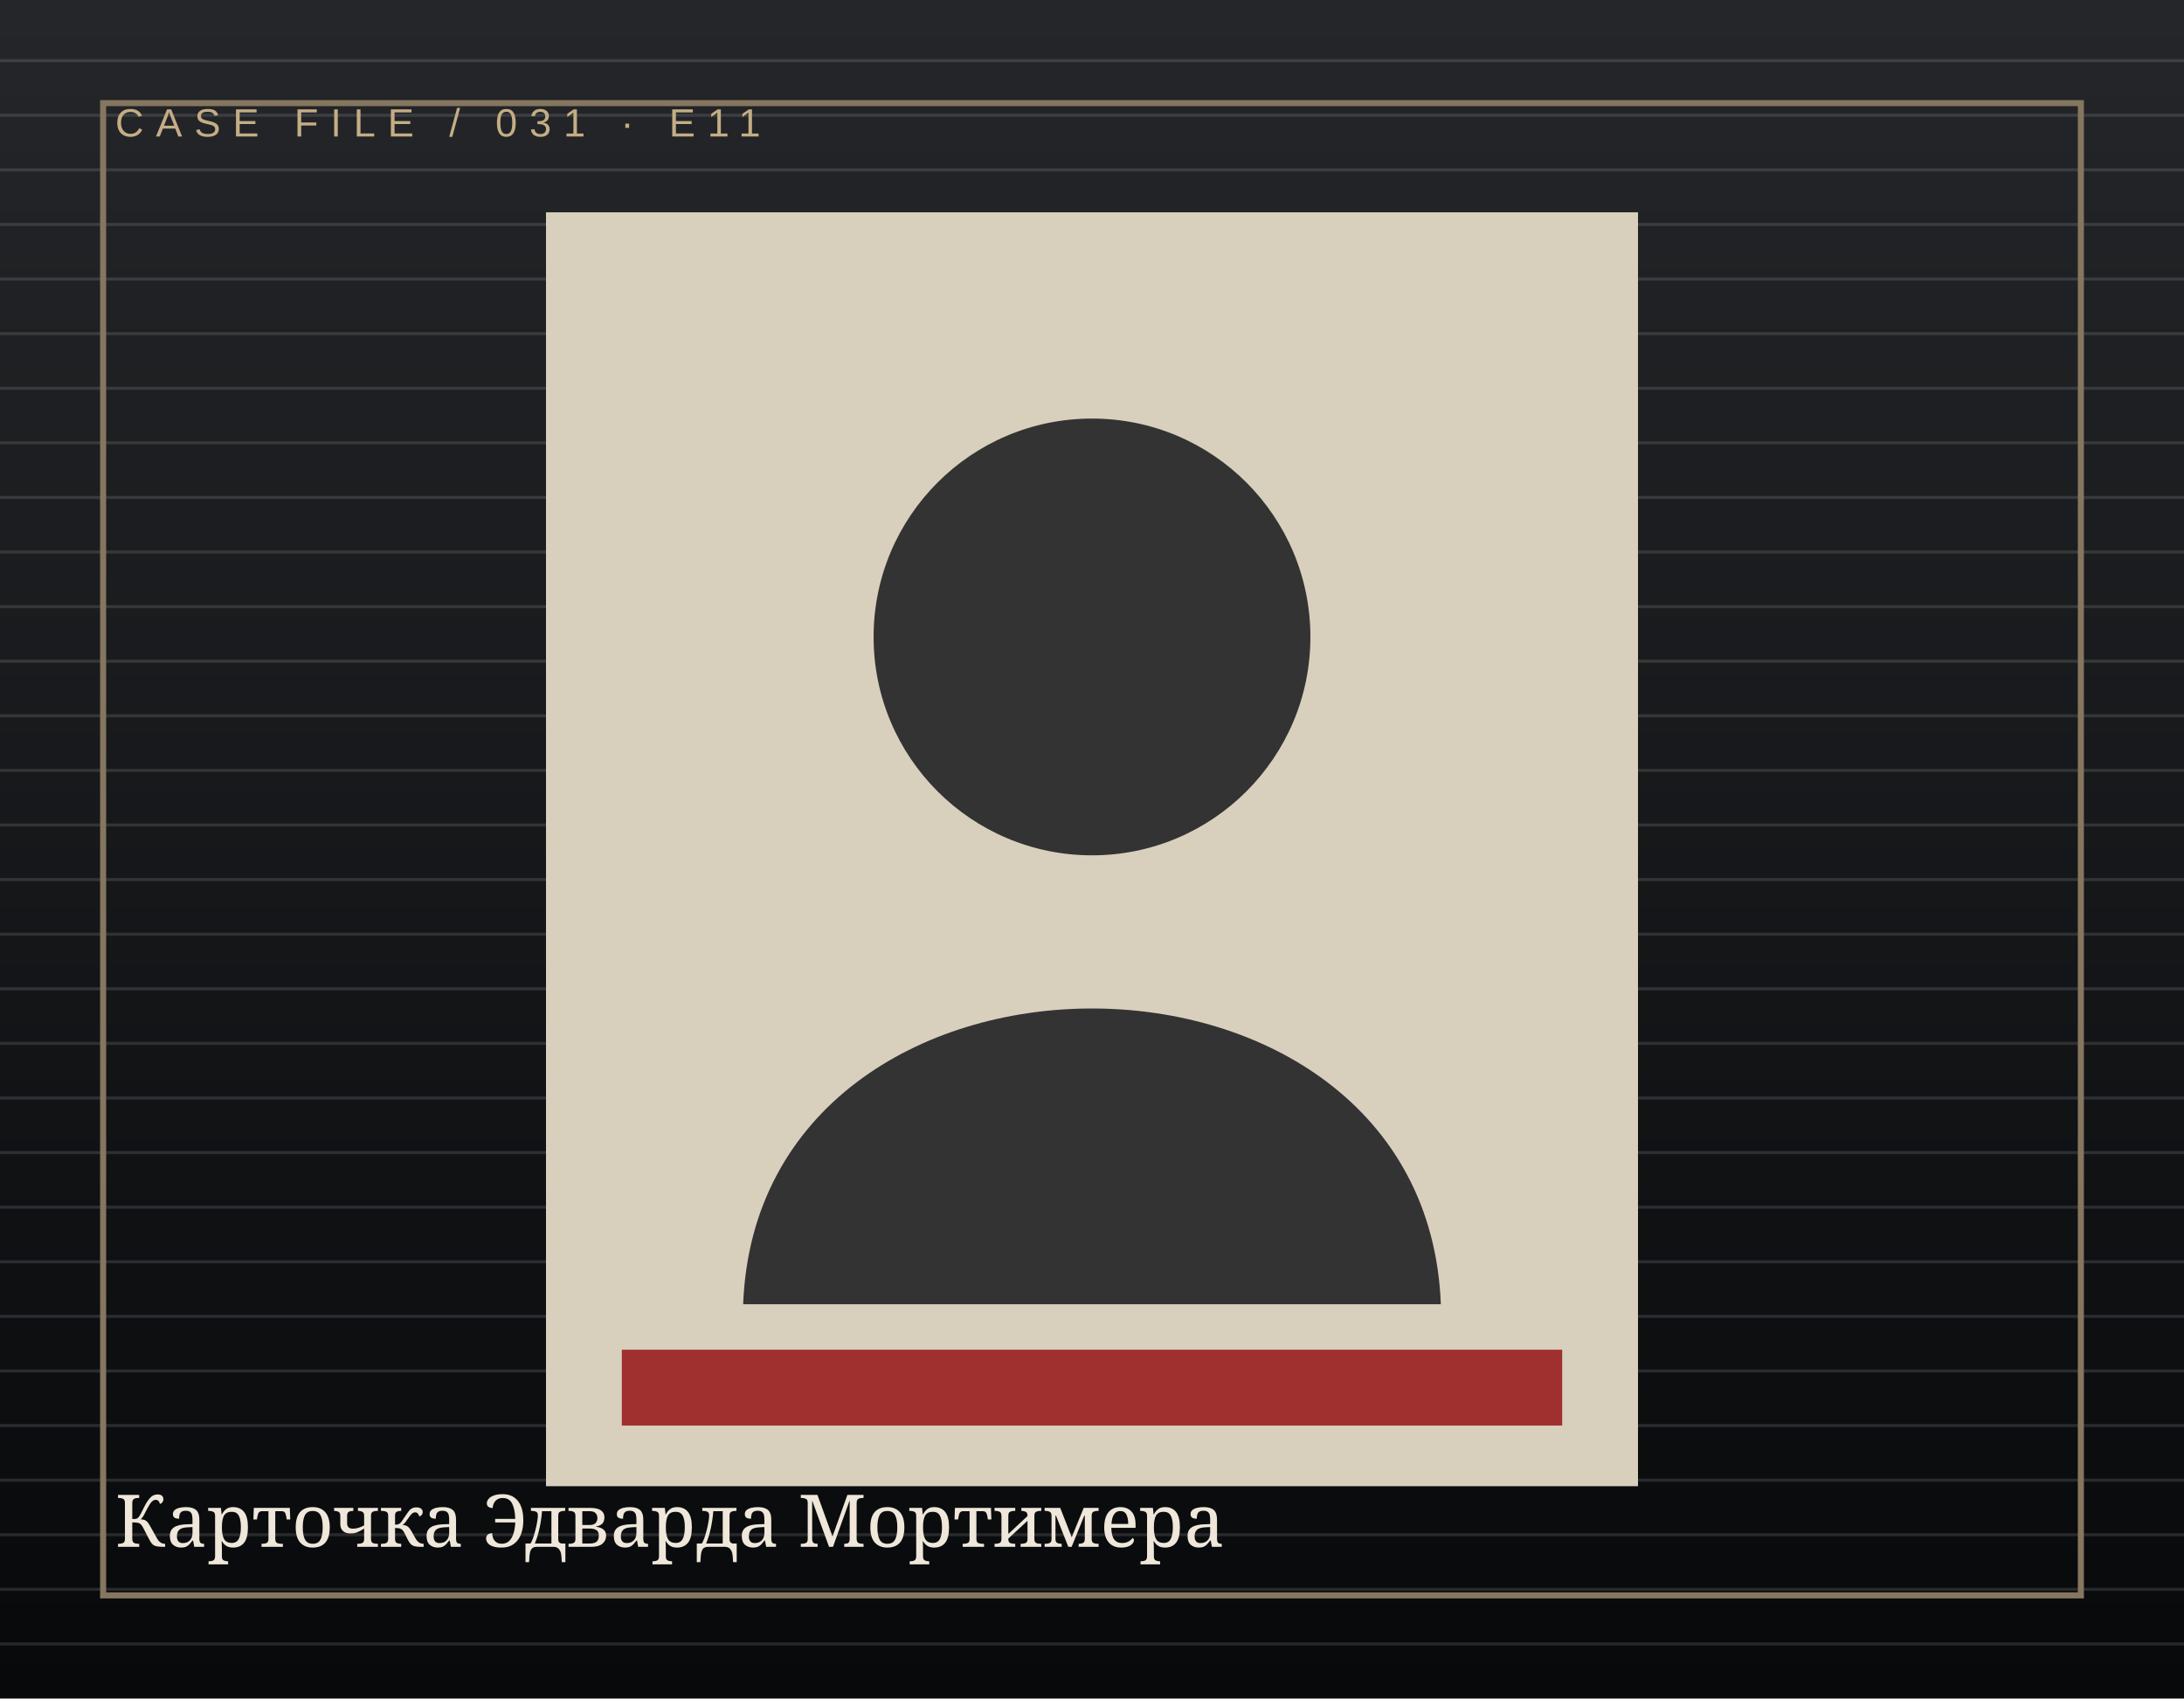
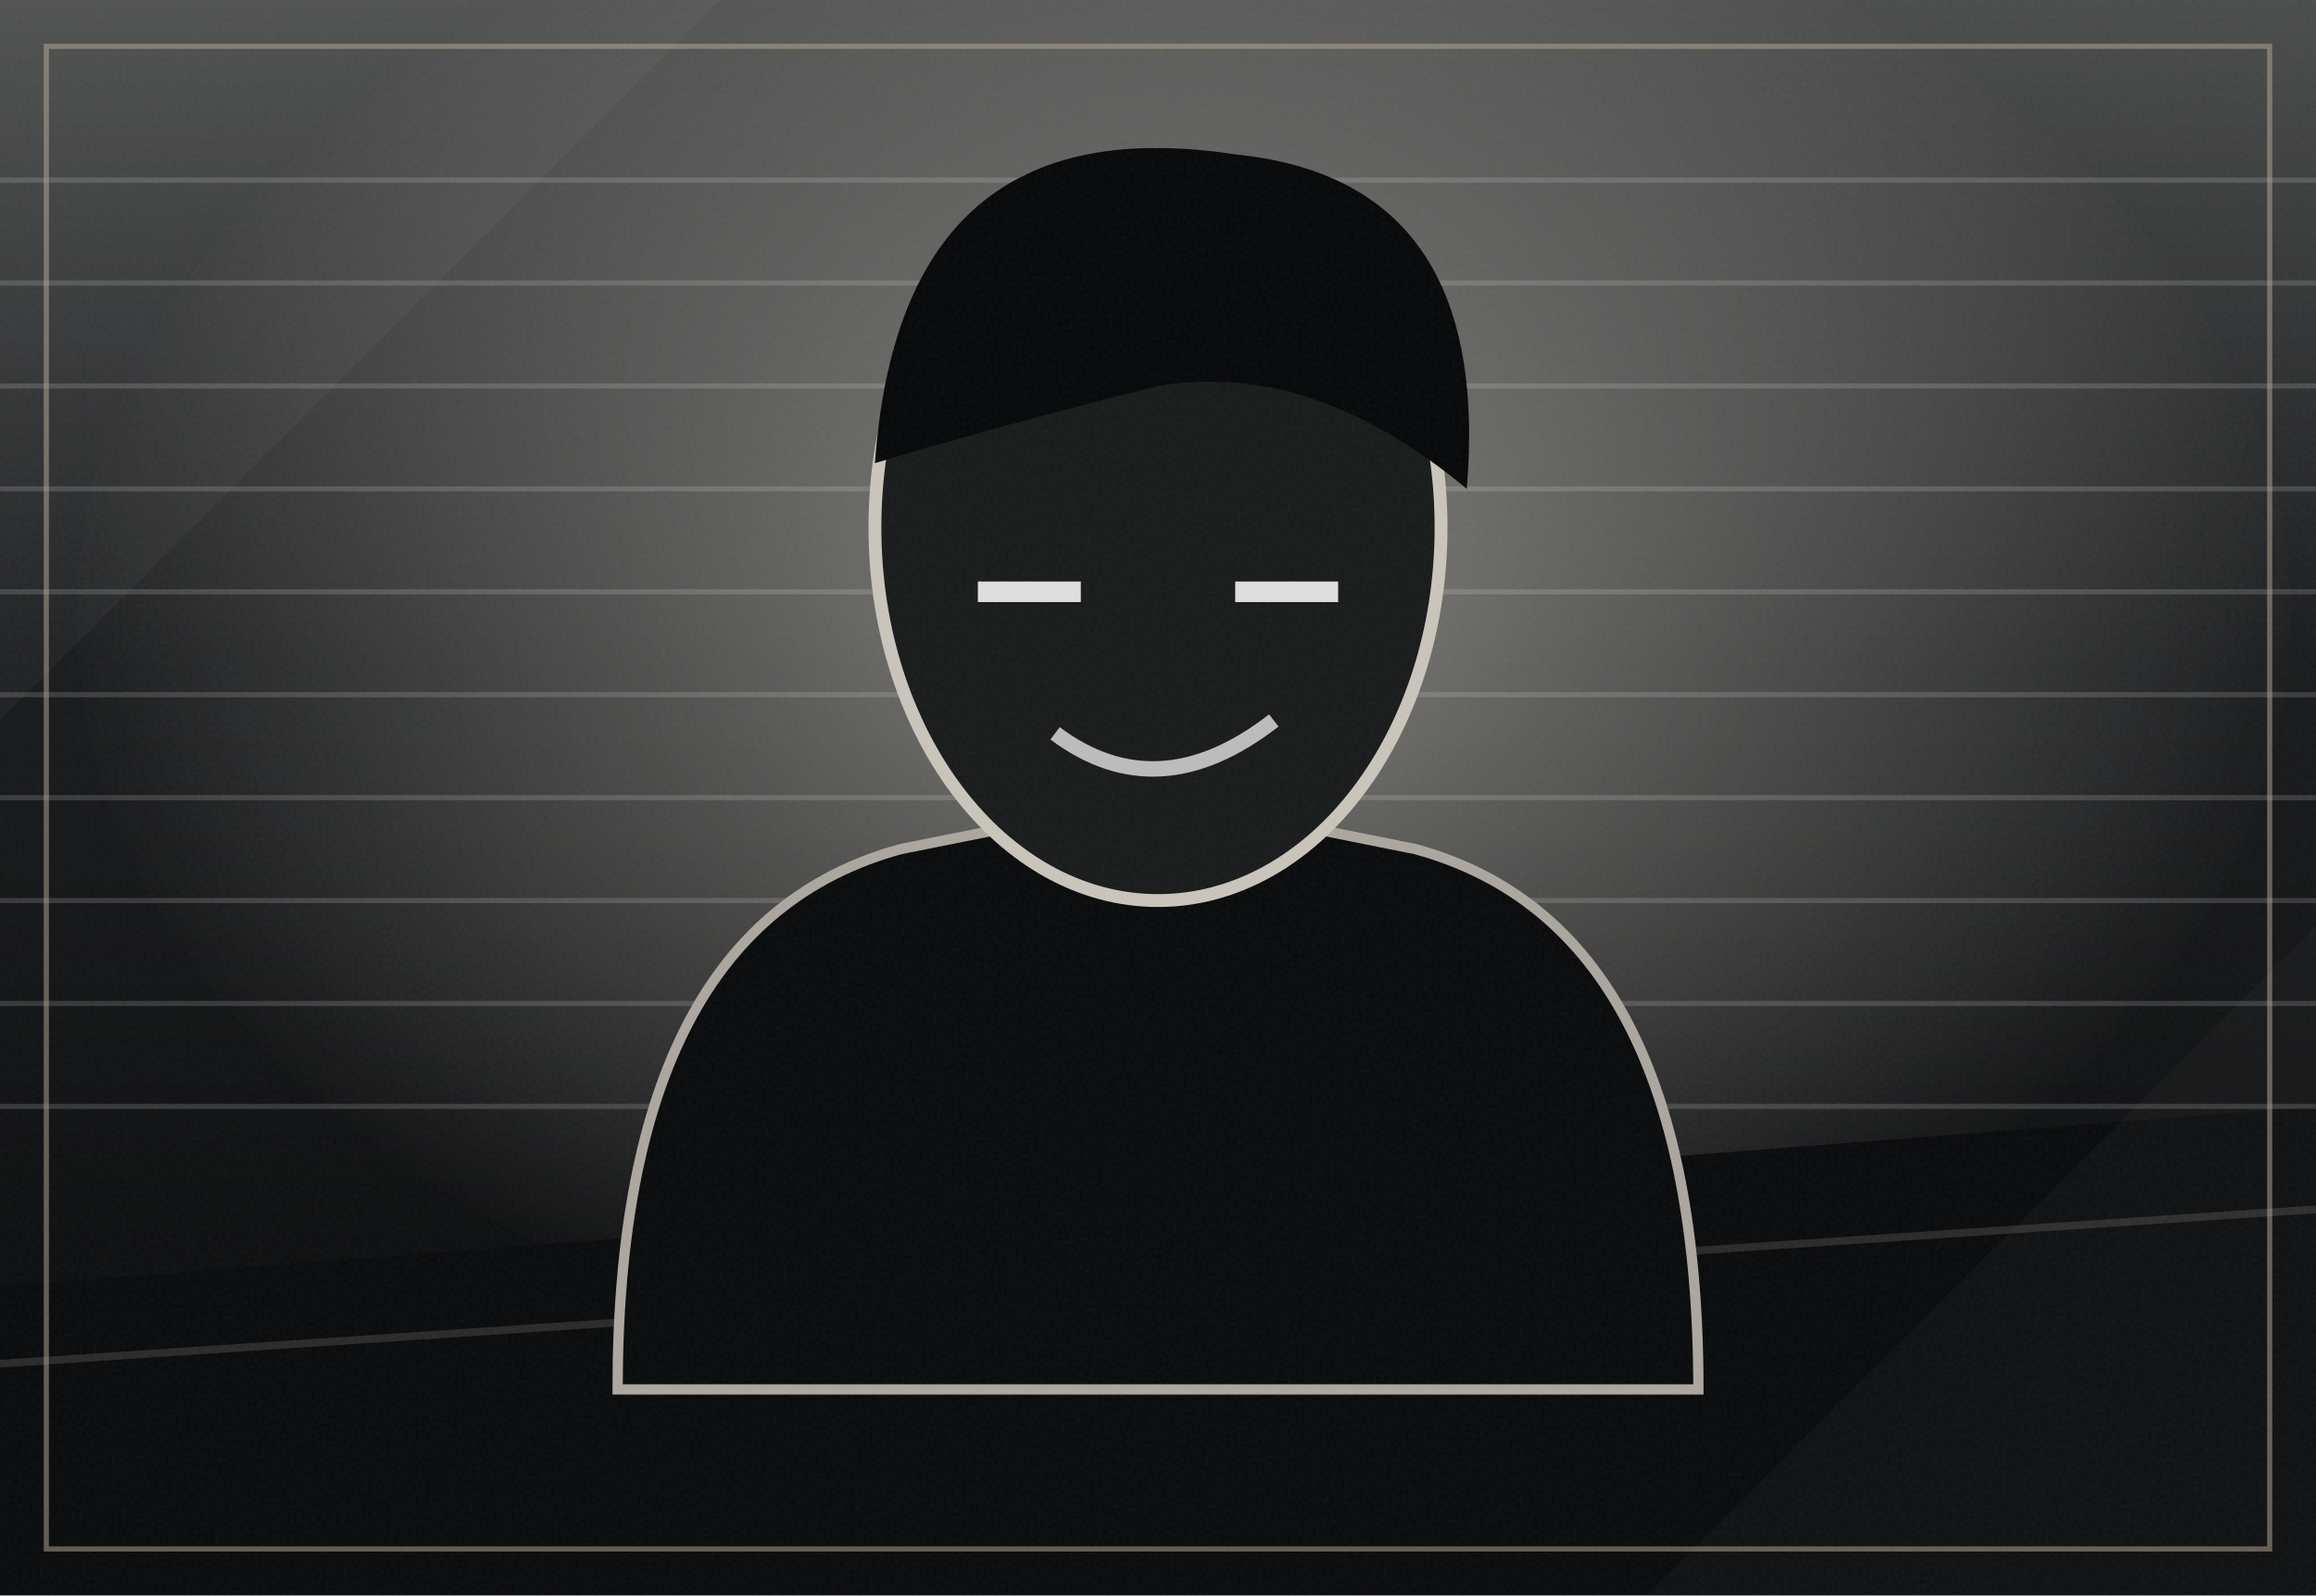
- <svg xmlns="http://www.w3.org/2000/svg" viewBox="0 0 720 560">
+ <svg xmlns="http://www.w3.org/2000/svg" viewBox="0 0 900 620">
  <defs>
    <linearGradient id="bg" x2="0" y2="1">
-       <stop stop-color="#242629" />
-       <stop offset="1" stop-color="#08090b" />
+       <stop stop-color="#4a4b4b" />
+       <stop offset=".42" stop-color="#17191b" />
+       <stop offset="1" stop-color="#050607" />
    </linearGradient>
+     <radialGradient id="light">
+       <stop stop-color="#d9d5ca" stop-opacity=".55" />
+       <stop offset="1" stop-color="#d9d5ca" stop-opacity="0" />
+     </radialGradient>
+     <linearGradient id="paper" x2="0" y2="1">
+       <stop stop-color="#e4dfd3" />
+       <stop offset="1" stop-color="#aaa69e" />
+     </linearGradient>
+     <filter id="grain">
+       <feTurbulence type="fractalNoise" baseFrequency=".72" numOctaves="3" seed="143" />
+       <feColorMatrix values="0 0 0 0 .7 0 0 0 0 .7 0 0 0 0 .7 0 0 0 .13 0" />
+     </filter>
+     <filter id="shadow">
+       <feGaussianBlur stdDeviation="14" />
+     </filter>
  </defs>
-   <rect width="720" height="560" fill="url(#bg)" />
-   <g opacity=".13" stroke="#eee" stroke-width="1">
-     <path d="M0 20H720" />
-     <path d="M0 38H720" />
-     <path d="M0 56H720" />
-     <path d="M0 74H720" />
-     <path d="M0 92H720" />
-     <path d="M0 110H720" />
-     <path d="M0 128H720" />
-     <path d="M0 146H720" />
-     <path d="M0 164H720" />
-     <path d="M0 182H720" />
-     <path d="M0 200H720" />
-     <path d="M0 218H720" />
-     <path d="M0 236H720" />
-     <path d="M0 254H720" />
-     <path d="M0 272H720" />
-     <path d="M0 290H720" />
-     <path d="M0 308H720" />
-     <path d="M0 326H720" />
-     <path d="M0 344H720" />
-     <path d="M0 362H720" />
-     <path d="M0 380H720" />
-     <path d="M0 398H720" />
-     <path d="M0 416H720" />
-     <path d="M0 434H720" />
-     <path d="M0 452H720" />
-     <path d="M0 470H720" />
-     <path d="M0 488H720" />
-     <path d="M0 506H720" />
-     <path d="M0 524H720" />
-     <path d="M0 542H720" />
+   <rect width="900" height="620" fill="url(#bg)" />
+   <ellipse cx="460" cy="240" rx="430" ry="300" fill="url(#light)" />
+   <path d="M0 500L900 430V620H0Z" fill="#08090a" />
+   <path d="M0 530L900 470" stroke="#a9a69e" opacity=".2" stroke-width="3" />
+   <g opacity=".18" stroke="#ddd" stroke-width="2">
+     <path d="M0 70H900M0 110H900M0 150H900M0 190H900M0 230H900M0 270H900M0 310H900M0 350H900M0 390H900M0 430H900" />
  </g>
-   <rect x="180" y="70" width="360" height="420" fill="#d8cfbd" />
-   <circle cx="360" cy="210" r="72" fill="#333" />
-   <path d="M245 430C250 300 470 300 475 430Z" fill="#333" />
-   <rect x="205" y="445" width="310" height="25" fill="#9f302f" />
-   <path d="M34 34H686V526H34Z" fill="none" stroke="#85765f" stroke-width="2" />
-   <text x="38" y="45" font-family="Arial,sans-serif" font-size="13" letter-spacing="4" fill="#c4ad85">CASE FILE / 031 · E11</text>
-   <text x="38" y="510" font-family="Georgia,serif" font-size="24" fill="#eee7da">Карточка Эдварда Мортимера</text>
+   <path d="M240 540Q240 360 350 330L450 310 550 330Q660 360 660 540Z" fill="#08090a" stroke="#aaa69e" stroke-width="4" />
+   <ellipse cx="450" cy="205" rx="110" ry="145" fill="#17191a" stroke="#c9c4b9" stroke-width="5" />
+   <path d="M340 180Q350 40 480 60Q580 70 570 190Q510 140 450 150Q390 165 340 180" fill="#050607" />
+   <path d="M380 230H420M480 230H520" stroke="#ddd" stroke-width="8" />
+   <path d="M410 285Q450 315 495 280" fill="none" stroke="#bbb" stroke-width="6" />
+   <rect width="900" height="620" filter="url(#grain)" opacity=".38" />
+   <rect x="18" y="18" width="864" height="584" fill="none" stroke="#b8ad99" stroke-opacity=".5" stroke-width="2" />
+   <path d="M0 0L280 0 0 280Z" fill="#fff" opacity=".035" />
+   <path d="M900 620L640 620 900 360Z" fill="#fff" opacity=".025" />
</svg>
